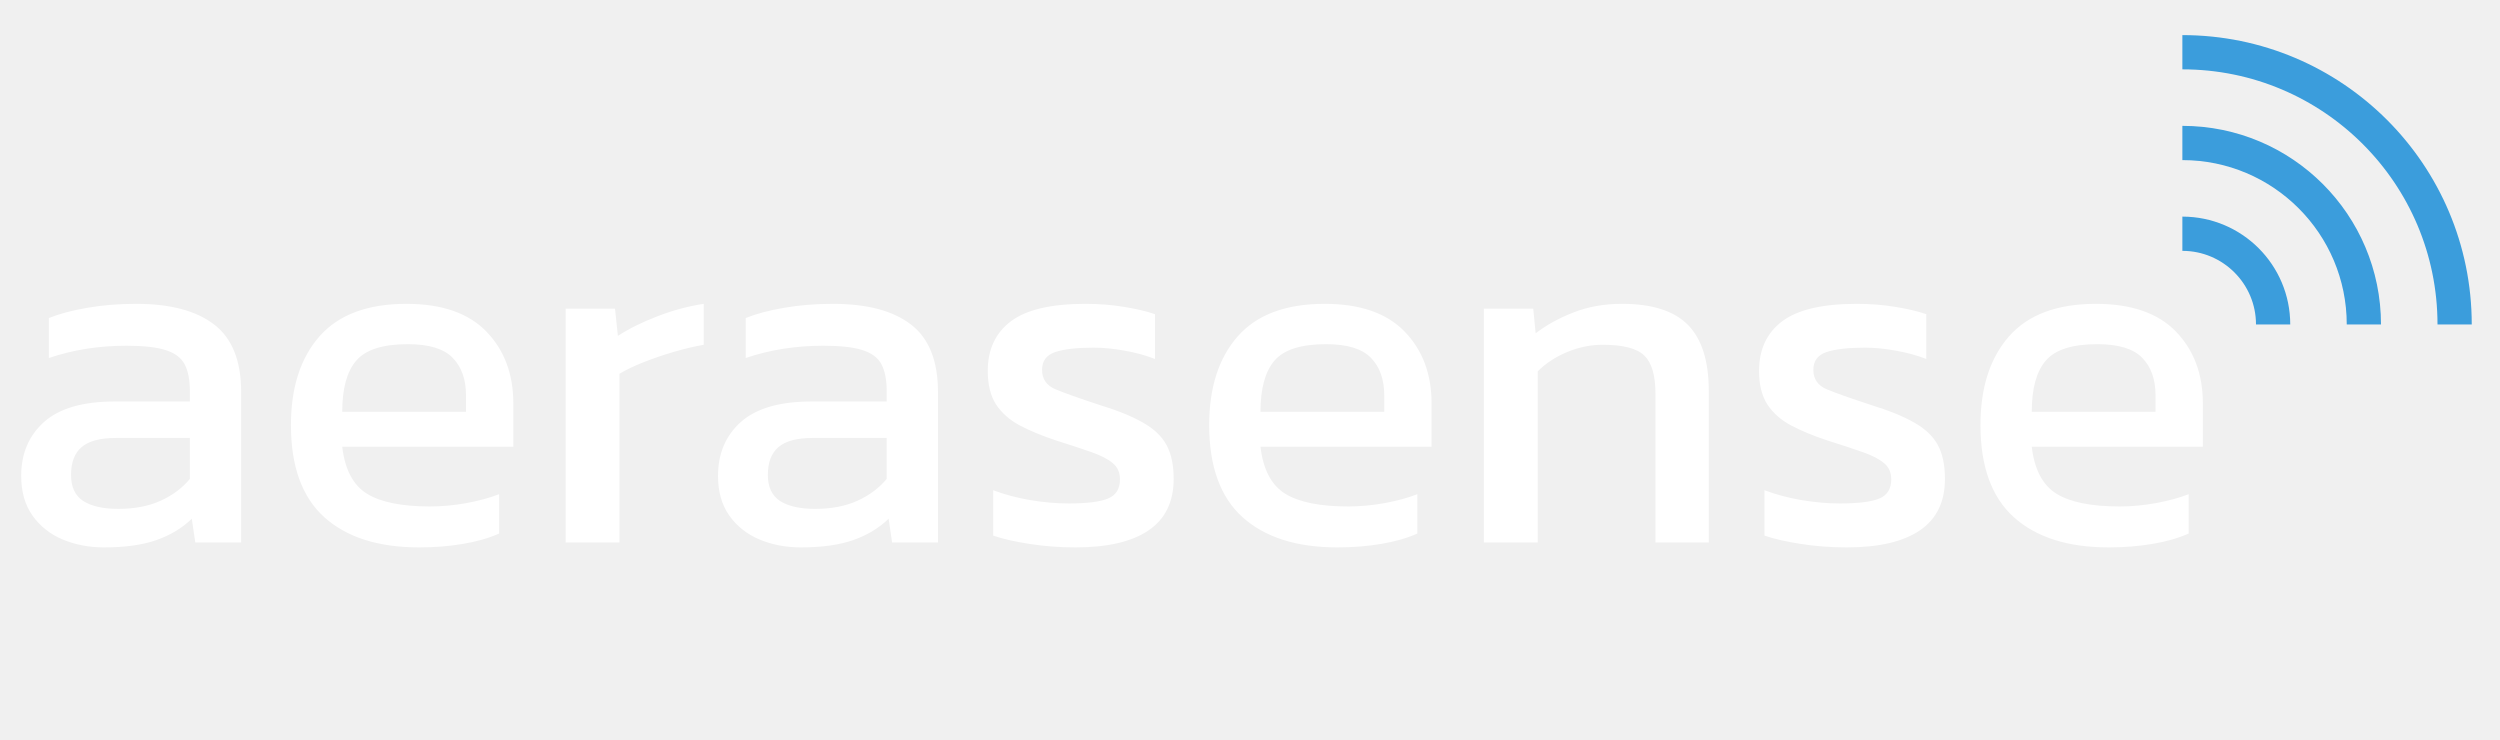
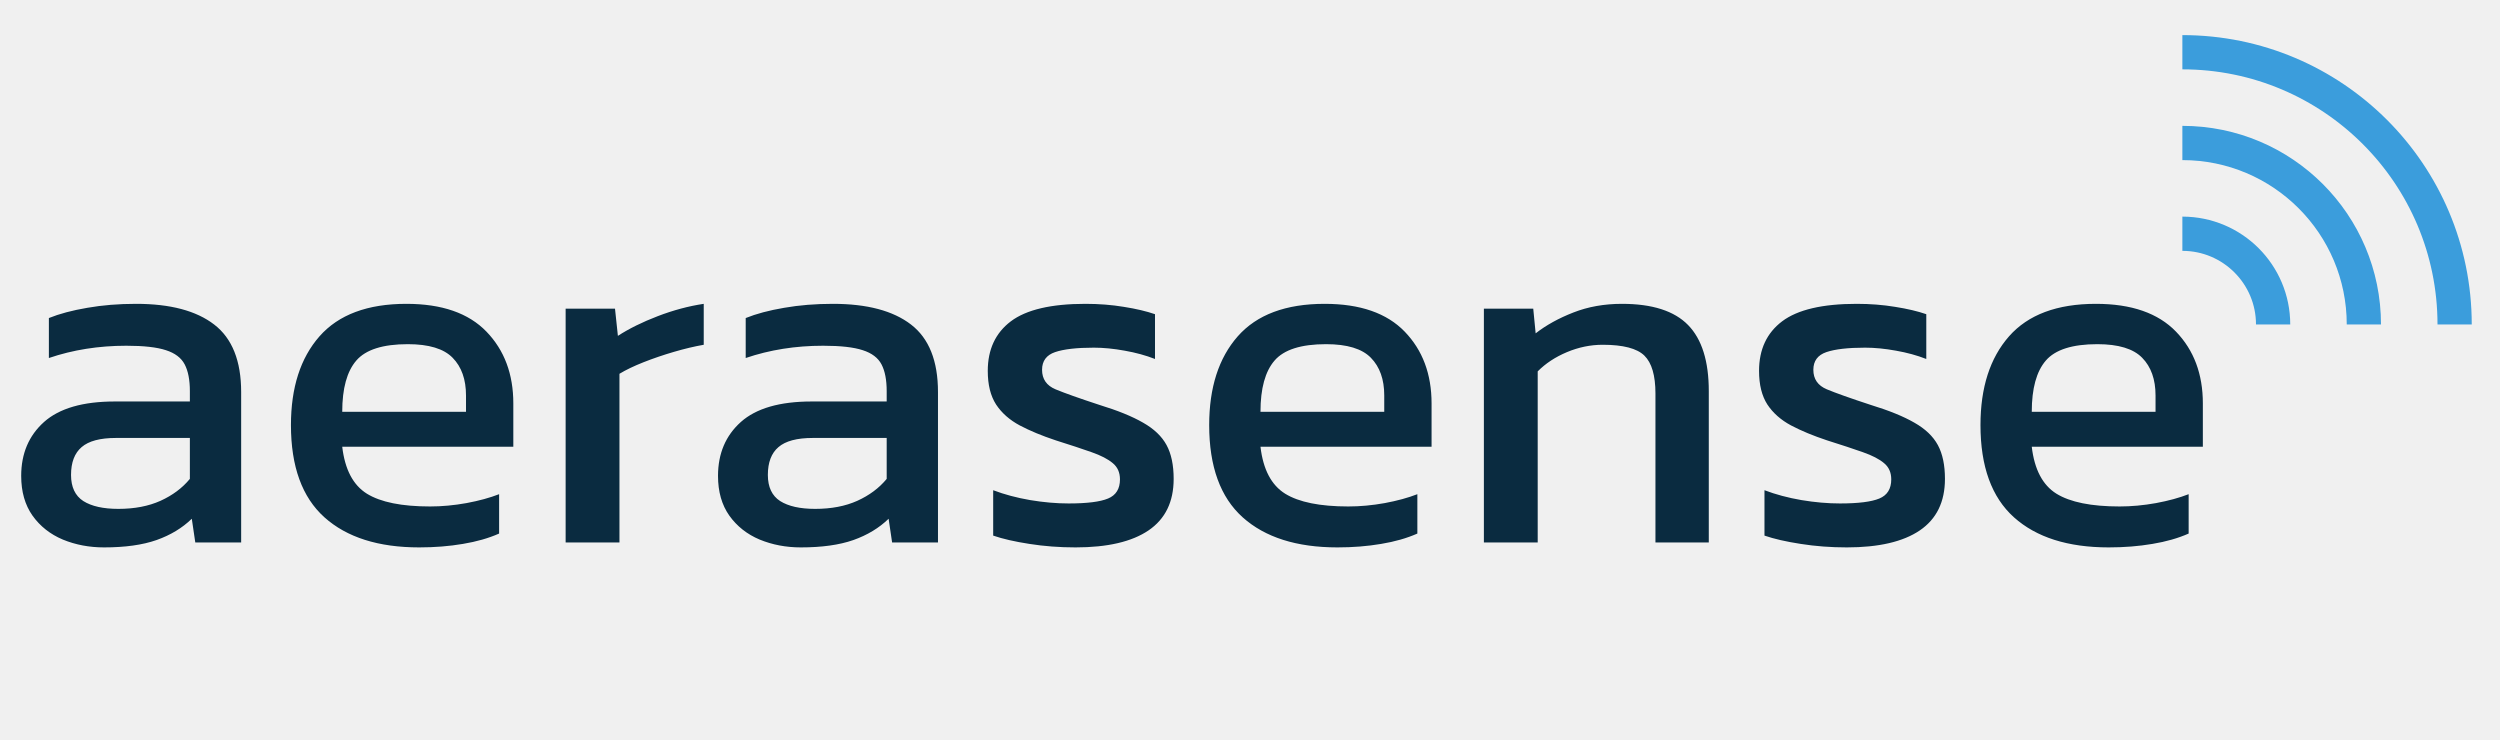
<svg xmlns="http://www.w3.org/2000/svg" width="730" height="216" viewBox="0 0 730 216" fill="none">
  <g>
-     <path d="M30.375 159.841Q23.906 159.841 18.352 157.556Q12.832 155.236 9.492 150.56Q6.188 145.884 6.188 138.959Q6.188 129.185 12.867 123.209Q19.582 117.232 33.539 117.232L55.441 117.232L55.441 114.209Q55.441 109.287 53.93 106.404Q52.418 103.521 48.445 102.255Q44.508 100.955 36.879 100.955Q24.785 100.955 14.273 104.541L14.273 92.869Q18.879 91.005 25.488 89.88Q32.098 88.72 39.727 88.72Q54.703 88.72 62.543 94.767Q70.418 100.814 70.418 114.49L70.418 158.4L57.023 158.4L56.004 151.474Q51.855 155.517 45.703 157.697Q39.586 159.841 30.375 159.841ZM34.559 148.591Q41.625 148.591 46.863 146.236Q52.137 143.845 55.441 139.837L55.441 127.884L33.855 127.884Q26.93 127.884 23.836 130.556Q20.742 133.193 20.742 138.677Q20.742 143.986 24.328 146.306Q27.949 148.591 34.559 148.591ZM122.397 159.841Q104.538 159.841 94.729 151.052Q84.956 142.263 84.956 124.123Q84.956 107.705 93.287 98.213Q101.655 88.72 118.67 88.72Q134.209 88.72 142.049 96.841Q149.889 104.962 149.889 117.795L149.889 130.451L99.932 130.451Q101.092 140.4 107.139 144.162Q113.186 147.888 125.561 147.888Q130.764 147.888 136.213 146.904Q141.698 145.884 145.741 144.302L145.741 155.798Q141.135 157.837 135.159 158.822Q129.182 159.841 122.397 159.841ZM99.932 120.255L136.073 120.255L136.073 115.474Q136.073 108.443 132.17 104.47Q128.303 100.498 119.092 100.498Q108.159 100.498 104.045 105.279Q99.932 110.025 99.932 120.255ZM165.166 158.4L165.166 90.127L179.58 90.127L180.424 98.072Q185.311 94.908 192.096 92.306Q198.881 89.705 205.491 88.72L205.491 100.673Q201.448 101.377 196.772 102.748Q192.096 104.119 187.912 105.771Q183.729 107.423 180.881 109.146L180.881 158.4L165.166 158.4ZM233.847 159.841Q227.378 159.841 221.824 157.556Q216.304 155.236 212.964 150.56Q209.659 145.884 209.659 138.959Q209.659 129.185 216.339 123.209Q223.054 117.232 237.011 117.232L258.913 117.232L258.913 114.209Q258.913 109.287 257.402 106.404Q255.89 103.521 251.917 102.255Q247.98 100.955 240.351 100.955Q228.257 100.955 217.745 104.541L217.745 92.869Q222.351 91.005 228.96 89.88Q235.57 88.72 243.199 88.72Q258.175 88.72 266.015 94.767Q273.89 100.814 273.89 114.49L273.89 158.4L260.495 158.4L259.476 151.474Q255.327 155.517 249.175 157.697Q243.058 159.841 233.847 159.841ZM238.031 148.591Q245.097 148.591 250.335 146.236Q255.609 143.845 258.913 139.837L258.913 127.884L237.327 127.884Q230.402 127.884 227.308 130.556Q224.214 133.193 224.214 138.677Q224.214 143.986 227.8 146.306Q231.421 148.591 238.031 148.591ZM314.056 159.841Q307.025 159.841 300.592 158.822Q294.193 157.837 290.01 156.396L290.01 143.142Q294.896 145.005 300.802 146.025Q306.709 147.009 312.052 147.009Q320.103 147.009 323.549 145.568Q327.029 144.127 327.029 139.978Q327.029 136.955 324.92 135.232Q322.845 133.474 318.732 132.033Q314.654 130.591 308.291 128.587Q302.244 126.584 297.779 124.228Q293.314 121.837 290.853 118.111Q288.427 114.349 288.427 108.302Q288.427 98.916 295.177 93.818Q301.963 88.72 316.939 88.72Q322.845 88.72 328.154 89.599Q333.498 90.443 337.26 91.744L337.26 104.822Q333.217 103.24 328.4 102.396Q323.584 101.517 319.4 101.517Q311.912 101.517 308.08 102.818Q304.283 104.119 304.283 107.986Q304.283 112.029 308.22 113.681Q312.193 115.334 320.982 118.216Q329.033 120.677 333.779 123.42Q338.56 126.127 340.635 129.959Q342.709 133.791 342.709 139.837Q342.709 149.892 335.361 154.884Q328.049 159.841 314.056 159.841ZM390.525 159.841Q372.666 159.841 362.857 151.052Q353.083 142.263 353.083 124.123Q353.083 107.705 361.416 98.213Q369.783 88.72 386.798 88.72Q402.337 88.72 410.177 96.841Q418.017 104.962 418.017 117.795L418.017 130.451L368.06 130.451Q369.22 140.4 375.267 144.162Q381.314 147.888 393.689 147.888Q398.892 147.888 404.341 146.904Q409.826 145.884 413.869 144.302L413.869 155.798Q409.263 157.837 403.287 158.822Q397.31 159.841 390.525 159.841ZM368.06 120.255L404.201 120.255L404.201 115.474Q404.201 108.443 400.298 104.47Q396.431 100.498 387.22 100.498Q376.287 100.498 372.173 105.279Q368.06 110.025 368.06 120.255ZM433.294 158.4L433.294 90.127L447.708 90.127L448.411 97.334Q453.017 93.748 459.415 91.252Q465.849 88.72 473.619 88.72Q486.872 88.72 492.919 94.908Q498.966 101.095 498.966 114.209L498.966 158.4L483.392 158.4L483.392 114.912Q483.392 107.002 480.158 103.837Q476.923 100.673 467.994 100.673Q462.685 100.673 457.552 102.818Q452.454 104.962 449.009 108.443L449.009 158.4L433.294 158.4ZM539.272 159.841Q532.241 159.841 525.808 158.822Q519.409 157.837 515.226 156.396L515.226 143.142Q520.112 145.005 526.018 146.025Q531.925 147.009 537.268 147.009Q545.319 147.009 548.765 145.568Q552.245 144.127 552.245 139.978Q552.245 136.955 550.136 135.232Q548.061 133.474 543.948 132.033Q539.87 130.591 533.507 128.587Q527.46 126.584 522.995 124.228Q518.53 121.837 516.069 118.111Q513.643 114.349 513.643 108.302Q513.643 98.916 520.393 93.818Q527.179 88.72 542.155 88.72Q548.061 88.72 553.37 89.599Q558.714 90.443 562.476 91.744L562.476 104.822Q558.433 103.24 553.616 102.396Q548.8 101.517 544.616 101.517Q537.128 101.517 533.296 102.818Q529.499 104.119 529.499 107.986Q529.499 112.029 533.436 113.681Q537.409 115.334 546.198 118.216Q554.249 120.677 558.995 123.42Q563.776 126.127 565.851 129.959Q567.925 133.791 567.925 139.837Q567.925 149.892 560.577 154.884Q553.265 159.841 539.272 159.841ZM615.741 159.841Q597.882 159.841 588.073 151.052Q578.299 142.263 578.299 124.123Q578.299 107.705 586.632 98.213Q594.999 88.72 612.014 88.72Q627.553 88.72 635.393 96.841Q643.233 104.962 643.233 117.795L643.233 130.451L593.276 130.451Q594.436 140.4 600.483 144.162Q606.53 147.888 618.905 147.888Q624.108 147.888 629.557 146.904Q635.042 145.884 639.085 144.302L639.085 155.798Q634.479 157.837 628.503 158.822Q622.526 159.841 615.741 159.841ZM593.276 120.255L629.417 120.255L629.417 115.474Q629.417 108.443 625.514 104.47Q621.647 100.498 612.436 100.498Q601.503 100.498 597.389 105.279Q593.276 110.025 593.276 120.255Z" fill="#FFFFFF" />
+     <path d="M30.375 159.841Q23.906 159.841 18.352 157.556Q12.832 155.236 9.492 150.56Q6.188 145.884 6.188 138.959Q6.188 129.185 12.867 123.209Q19.582 117.232 33.539 117.232L55.441 117.232L55.441 114.209Q55.441 109.287 53.93 106.404Q52.418 103.521 48.445 102.255Q44.508 100.955 36.879 100.955Q24.785 100.955 14.273 104.541L14.273 92.869Q18.879 91.005 25.488 89.88Q32.098 88.72 39.727 88.72Q54.703 88.72 62.543 94.767Q70.418 100.814 70.418 114.49L70.418 158.4L57.023 158.4L56.004 151.474Q51.855 155.517 45.703 157.697Q39.586 159.841 30.375 159.841ZM34.559 148.591Q41.625 148.591 46.863 146.236Q52.137 143.845 55.441 139.837L55.441 127.884L33.855 127.884Q26.93 127.884 23.836 130.556Q20.742 133.193 20.742 138.677Q20.742 143.986 24.328 146.306Q27.949 148.591 34.559 148.591ZM122.397 159.841Q104.538 159.841 94.729 151.052Q84.956 142.263 84.956 124.123Q84.956 107.705 93.287 98.213Q101.655 88.72 118.67 88.72Q134.209 88.72 142.049 96.841Q149.889 104.962 149.889 117.795L149.889 130.451L99.932 130.451Q101.092 140.4 107.139 144.162Q113.186 147.888 125.561 147.888Q130.764 147.888 136.213 146.904Q141.698 145.884 145.741 144.302L145.741 155.798Q141.135 157.837 135.159 158.822Q129.182 159.841 122.397 159.841ZM99.932 120.255L136.073 120.255L136.073 115.474Q136.073 108.443 132.17 104.47Q128.303 100.498 119.092 100.498Q108.159 100.498 104.045 105.279Q99.932 110.025 99.932 120.255ZM165.166 158.4L165.166 90.127L179.58 90.127L180.424 98.072Q185.311 94.908 192.096 92.306Q198.881 89.705 205.491 88.72L205.491 100.673Q201.448 101.377 196.772 102.748Q192.096 104.119 187.912 105.771Q183.729 107.423 180.881 109.146L180.881 158.4L165.166 158.4ZM233.847 159.841Q227.378 159.841 221.824 157.556Q216.304 155.236 212.964 150.56Q209.659 145.884 209.659 138.959Q209.659 129.185 216.339 123.209Q223.054 117.232 237.011 117.232L258.913 117.232L258.913 114.209Q258.913 109.287 257.402 106.404Q255.89 103.521 251.917 102.255Q247.98 100.955 240.351 100.955Q228.257 100.955 217.745 104.541L217.745 92.869Q222.351 91.005 228.96 89.88Q235.57 88.72 243.199 88.72Q258.175 88.72 266.015 94.767Q273.89 100.814 273.89 114.49L273.89 158.4L260.495 158.4L259.476 151.474Q255.327 155.517 249.175 157.697Q243.058 159.841 233.847 159.841ZM238.031 148.591Q245.097 148.591 250.335 146.236Q255.609 143.845 258.913 139.837L258.913 127.884L237.327 127.884Q230.402 127.884 227.308 130.556Q224.214 133.193 224.214 138.677Q224.214 143.986 227.8 146.306Q231.421 148.591 238.031 148.591ZM314.056 159.841Q307.025 159.841 300.592 158.822Q294.193 157.837 290.01 156.396L290.01 143.142Q294.896 145.005 300.802 146.025Q306.709 147.009 312.052 147.009Q320.103 147.009 323.549 145.568Q327.029 144.127 327.029 139.978Q327.029 136.955 324.92 135.232Q322.845 133.474 318.732 132.033Q314.654 130.591 308.291 128.587Q302.244 126.584 297.779 124.228Q293.314 121.837 290.853 118.111Q288.427 114.349 288.427 108.302Q288.427 98.916 295.177 93.818Q301.963 88.72 316.939 88.72Q322.845 88.72 328.154 89.599Q333.498 90.443 337.26 91.744L337.26 104.822Q333.217 103.24 328.4 102.396Q323.584 101.517 319.4 101.517Q311.912 101.517 308.08 102.818Q304.283 104.119 304.283 107.986Q304.283 112.029 308.22 113.681Q312.193 115.334 320.982 118.216Q329.033 120.677 333.779 123.42Q338.56 126.127 340.635 129.959Q342.709 133.791 342.709 139.837Q342.709 149.892 335.361 154.884Q328.049 159.841 314.056 159.841ZM390.525 159.841Q372.666 159.841 362.857 151.052Q353.083 142.263 353.083 124.123Q353.083 107.705 361.416 98.213Q369.783 88.72 386.798 88.72Q402.337 88.72 410.177 96.841Q418.017 104.962 418.017 117.795L418.017 130.451L368.06 130.451Q369.22 140.4 375.267 144.162Q381.314 147.888 393.689 147.888Q398.892 147.888 404.341 146.904Q409.826 145.884 413.869 144.302L413.869 155.798Q409.263 157.837 403.287 158.822Q397.31 159.841 390.525 159.841ZM368.06 120.255L404.201 120.255L404.201 115.474Q404.201 108.443 400.298 104.47Q396.431 100.498 387.22 100.498Q376.287 100.498 372.173 105.279Q368.06 110.025 368.06 120.255ZM433.294 158.4L433.294 90.127L447.708 90.127L448.411 97.334Q453.017 93.748 459.415 91.252Q465.849 88.72 473.619 88.72Q486.872 88.72 492.919 94.908Q498.966 101.095 498.966 114.209L498.966 158.4L483.392 158.4L483.392 114.912Q483.392 107.002 480.158 103.837Q476.923 100.673 467.994 100.673Q462.685 100.673 457.552 102.818Q452.454 104.962 449.009 108.443L449.009 158.4L433.294 158.4ZM539.272 159.841Q532.241 159.841 525.808 158.822Q519.409 157.837 515.226 156.396L515.226 143.142Q520.112 145.005 526.018 146.025Q531.925 147.009 537.268 147.009Q545.319 147.009 548.765 145.568Q552.245 144.127 552.245 139.978Q552.245 136.955 550.136 135.232Q548.061 133.474 543.948 132.033Q539.87 130.591 533.507 128.587Q527.46 126.584 522.995 124.228Q518.53 121.837 516.069 118.111Q513.643 114.349 513.643 108.302Q513.643 98.916 520.393 93.818Q527.179 88.72 542.155 88.72Q548.061 88.72 553.37 89.599Q558.714 90.443 562.476 91.744L562.476 104.822Q558.433 103.24 553.616 102.396Q548.8 101.517 544.616 101.517Q537.128 101.517 533.296 102.818Q529.499 104.119 529.499 107.986Q529.499 112.029 533.436 113.681Q537.409 115.334 546.198 118.216Q554.249 120.677 558.995 123.42Q563.776 126.127 565.851 129.959Q567.925 133.791 567.925 139.837Q567.925 149.892 560.577 154.884Q553.265 159.841 539.272 159.841ZM615.741 159.841Q597.882 159.841 588.073 151.052Q578.299 142.263 578.299 124.123Q578.299 107.705 586.632 98.213Q594.999 88.72 612.014 88.72Q627.553 88.72 635.393 96.841Q643.233 104.962 643.233 117.795L643.233 130.451L593.276 130.451Q594.436 140.4 600.483 144.162Q606.53 147.888 618.905 147.888Q624.108 147.888 629.557 146.904Q635.042 145.884 639.085 144.302L639.085 155.798Q634.479 157.837 628.503 158.822Q622.526 159.841 615.741 159.841ZM593.276 120.255L629.417 120.255L629.417 115.474Q629.417 108.443 625.514 104.47Q621.647 100.498 612.436 100.498Q601.503 100.498 597.389 105.279Q593.276 110.025 593.276 120.255Z" style="fill: rgb(10, 43, 64);" />
    <g transform="translate(624 2)">
      <path d="M0 0C43.907 0 79.5 35.593 79.5 79.5" fill="none" stroke-width="10" stroke="#3B9DDC" transform="translate(13.25 13.25)" />
      <path d="M0 0C29.271 0 53 23.729 53 53" fill="none" stroke-width="10" stroke="#3B9DDC" transform="translate(13.25 39.75)" />
      <path d="M0 0C14.636 0 26.5 11.864 26.5 26.5" fill="none" stroke-width="10" stroke="#3B9DDC" transform="translate(13.25 66.25)" />
    </g>
  </g>
</svg>
